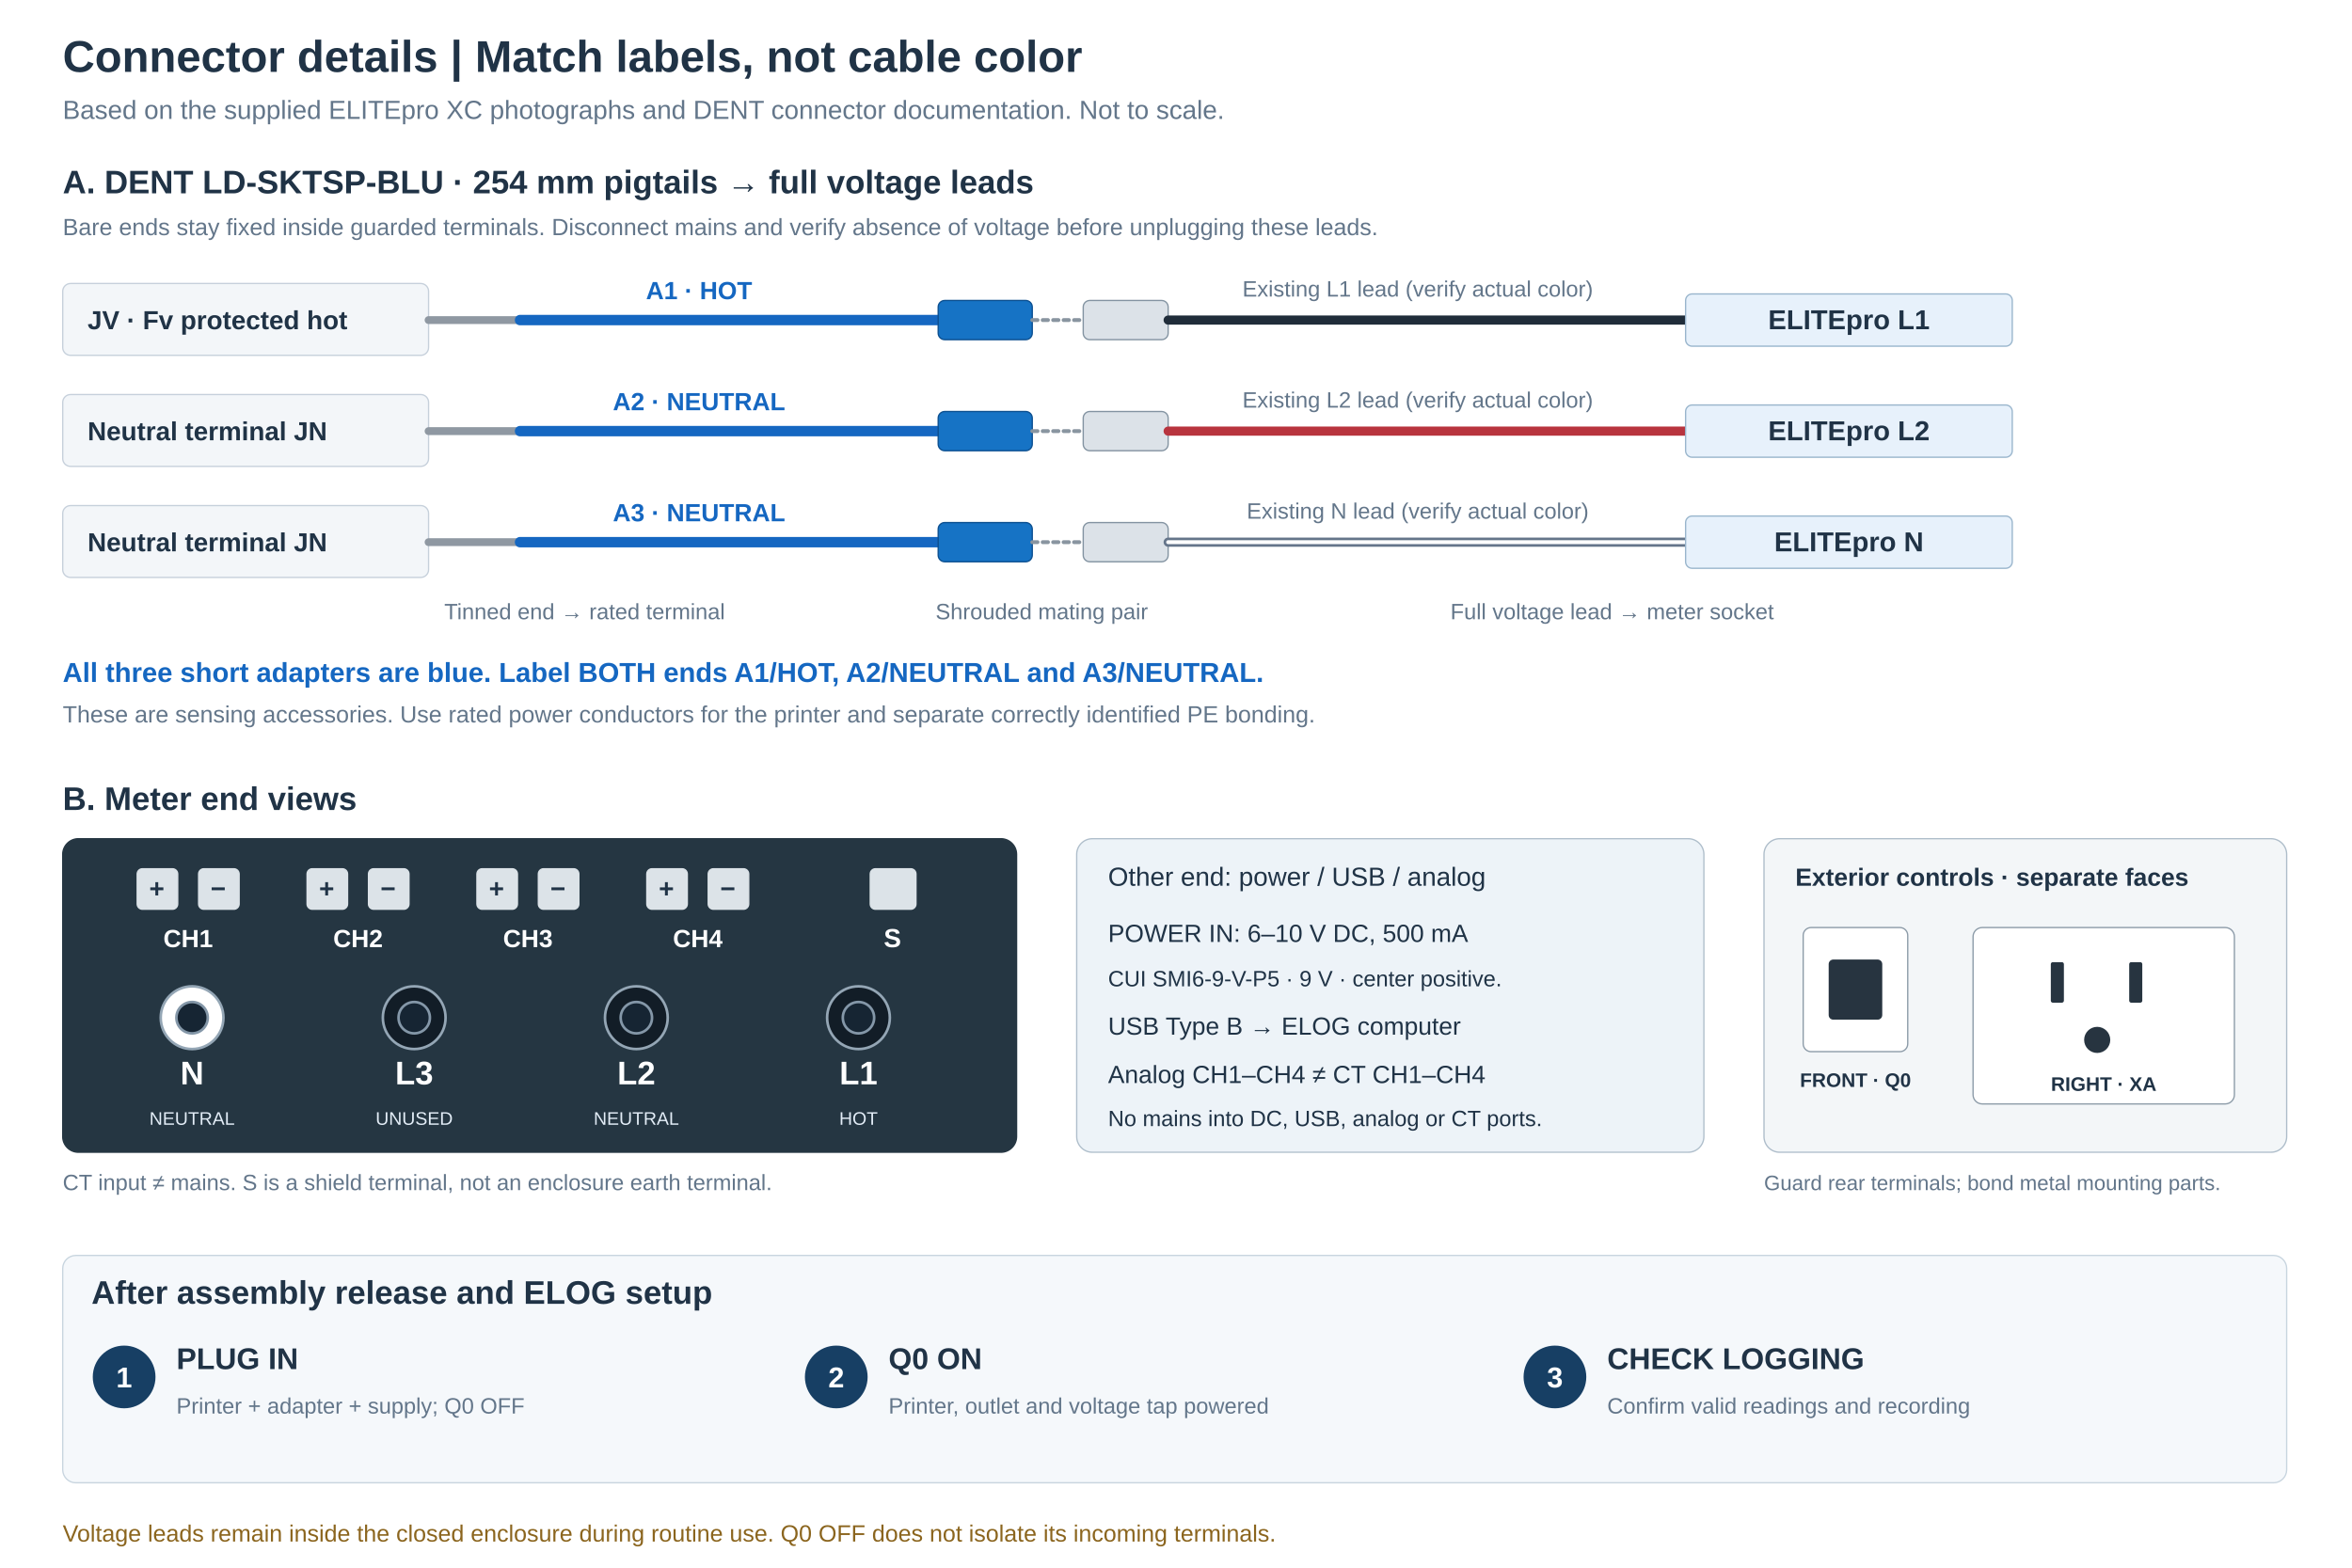
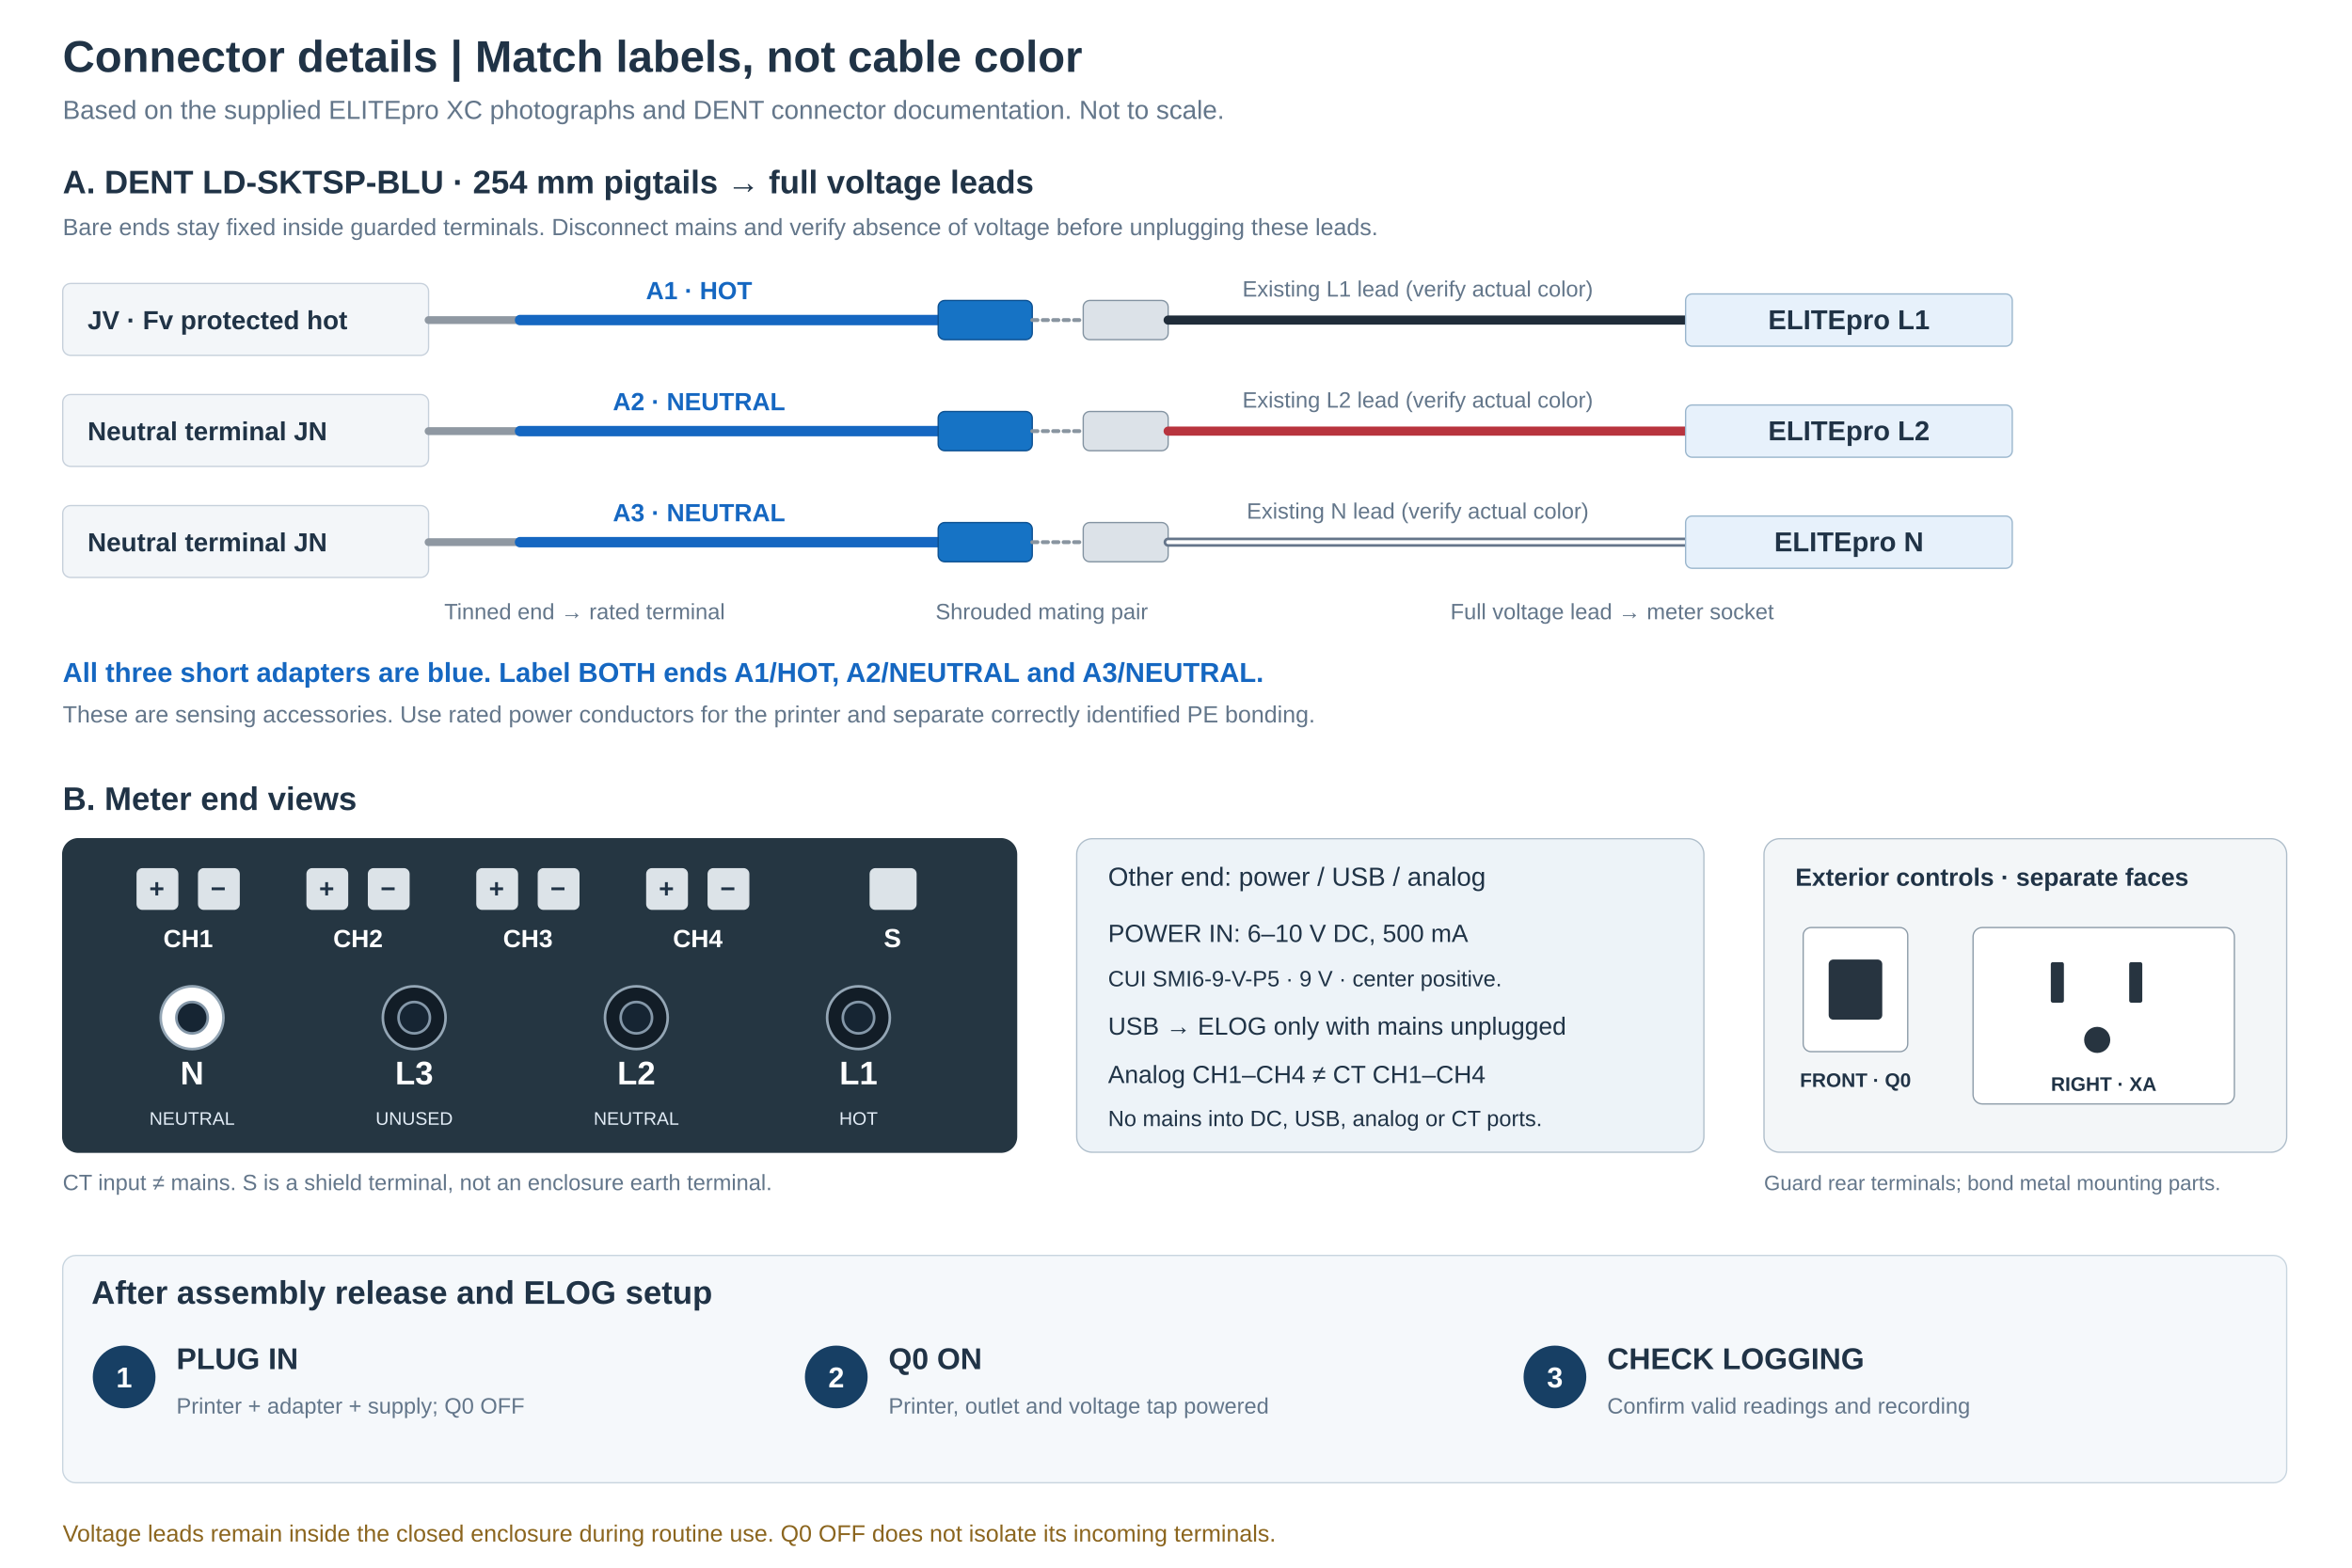
<svg xmlns="http://www.w3.org/2000/svg" width="1800" height="1200" viewBox="0 0 1800 1200" role="img" aria-label="ELITEpro connectors, blue adapter chain and enclosure front-panel concept">
  <style>text{font-family:Arial,Helvetica,sans-serif}.wire{cursor:pointer;transition:opacity .15s}.muted{opacity:.09}.selected .core{stroke-width:9}.wire:focus{outline:none}.wire:focus .core{stroke-width:9}</style>
  <rect x="0" y="0" width="1800" height="1200" rx="0" fill="#fff" stroke="#fff" />
  <text x="48" y="55" font-size="34" fill="#203346" font-weight="700" text-anchor="start">Connector details | Match labels, not cable color</text>
  <text x="48" y="91" font-size="20" fill="#63768a" font-weight="400" text-anchor="start">Based on the supplied ELITEpro XC photographs and DENT connector documentation. Not to scale.</text>
  <text x="48" y="148" font-size="25" fill="#203346" font-weight="700" text-anchor="start">A. DENT LD-SKTSP-BLU · 254 mm pigtails → full voltage leads</text>
  <text x="48" y="180" font-size="18" fill="#63768a" font-weight="400" text-anchor="start">Bare ends stay fixed inside guarded terminals. Disconnect mains and verify absence of voltage before unplugging these leads.</text>
  <rect x="48" y="217" width="280" height="55" rx="6" fill="#f3f6f9" stroke="#c6d0db" />
  <text x="67" y="252" font-size="20" fill="#203346" font-weight="600" text-anchor="start">JV · Fv protected hot</text>
  <polyline points="328,245 398,245" fill="none" stroke="#8f98a2" stroke-width="6" stroke-linecap="round" stroke-linejoin="round" />
  <polyline points="398,245 740,245" fill="none" stroke="#1567c1" stroke-width="8" stroke-linecap="round" stroke-linejoin="round" />
  <text x="535" y="229" font-size="19" fill="#1567c1" font-weight="700" text-anchor="middle">A1 · HOT</text>
  <rect x="718" y="230" width="72" height="30" rx="5" fill="#1673c5" stroke="#0b4f90" />
  <polyline points="790,245 829,245" fill="none" stroke="#8995a0" stroke-width="3" stroke-linecap="round" stroke-linejoin="round" stroke-dasharray="4 4" />
  <rect x="829" y="230" width="65" height="30" rx="5" fill="#dce2e8" stroke="#8393a1" />
  <polyline points="894,245 1290,245" fill="none" stroke="#202d3a" stroke-width="7" stroke-linecap="round" stroke-linejoin="round" />
  <text x="1085" y="227" font-size="17" fill="#63768a" font-weight="400" text-anchor="middle">Existing L1 lead (verify actual color)</text>
  <rect x="1290" y="225" width="250" height="40" rx="5" fill="#e7f1fb" stroke="#99b5cc" />
  <text x="1415" y="252" font-size="21" fill="#203346" font-weight="700" text-anchor="middle">ELITEpro L1</text>
  <rect x="48" y="302" width="280" height="55" rx="6" fill="#f3f6f9" stroke="#c6d0db" />
  <text x="67" y="337" font-size="20" fill="#203346" font-weight="600" text-anchor="start">Neutral terminal JN</text>
  <polyline points="328,330 398,330" fill="none" stroke="#8f98a2" stroke-width="6" stroke-linecap="round" stroke-linejoin="round" />
  <polyline points="398,330 740,330" fill="none" stroke="#1567c1" stroke-width="8" stroke-linecap="round" stroke-linejoin="round" />
  <text x="535" y="314" font-size="19" fill="#1567c1" font-weight="700" text-anchor="middle">A2 · NEUTRAL</text>
  <rect x="718" y="315" width="72" height="30" rx="5" fill="#1673c5" stroke="#0b4f90" />
  <polyline points="790,330 829,330" fill="none" stroke="#8995a0" stroke-width="3" stroke-linecap="round" stroke-linejoin="round" stroke-dasharray="4 4" />
  <rect x="829" y="315" width="65" height="30" rx="5" fill="#dce2e8" stroke="#8393a1" />
  <polyline points="894,330 1290,330" fill="none" stroke="#b8343e" stroke-width="7" stroke-linecap="round" stroke-linejoin="round" />
  <text x="1085" y="312" font-size="17" fill="#63768a" font-weight="400" text-anchor="middle">Existing L2 lead (verify actual color)</text>
  <rect x="1290" y="310" width="250" height="40" rx="5" fill="#e7f1fb" stroke="#99b5cc" />
  <text x="1415" y="337" font-size="21" fill="#203346" font-weight="700" text-anchor="middle">ELITEpro L2</text>
  <rect x="48" y="387" width="280" height="55" rx="6" fill="#f3f6f9" stroke="#c6d0db" />
  <text x="67" y="422" font-size="20" fill="#203346" font-weight="600" text-anchor="start">Neutral terminal JN</text>
  <polyline points="328,415 398,415" fill="none" stroke="#8f98a2" stroke-width="6" stroke-linecap="round" stroke-linejoin="round" />
  <polyline points="398,415 740,415" fill="none" stroke="#1567c1" stroke-width="8" stroke-linecap="round" stroke-linejoin="round" />
  <text x="535" y="399" font-size="19" fill="#1567c1" font-weight="700" text-anchor="middle">A3 · NEUTRAL</text>
  <rect x="718" y="400" width="72" height="30" rx="5" fill="#1673c5" stroke="#0b4f90" />
  <polyline points="790,415 829,415" fill="none" stroke="#8995a0" stroke-width="3" stroke-linecap="round" stroke-linejoin="round" stroke-dasharray="4 4" />
  <rect x="829" y="400" width="65" height="30" rx="5" fill="#dce2e8" stroke="#8393a1" />
  <polyline points="894,415 1290,415" fill="none" stroke="#65758a" stroke-width="7" stroke-linecap="round" stroke-linejoin="round" />
  <polyline points="894,415 1290,415" fill="none" stroke="#fff" stroke-width="3" stroke-linecap="round" stroke-linejoin="round" />
  <text x="1085" y="397" font-size="17" fill="#63768a" font-weight="400" text-anchor="middle">Existing N lead (verify actual color)</text>
  <rect x="1290" y="395" width="250" height="40" rx="5" fill="#e7f1fb" stroke="#99b5cc" />
  <text x="1415" y="422" font-size="21" fill="#203346" font-weight="700" text-anchor="middle">ELITEpro N</text>
  <text x="340" y="474" font-size="17" fill="#63768a" font-weight="400" text-anchor="start">Tinned end → rated terminal</text>
  <text x="716" y="474" font-size="17" fill="#63768a" font-weight="400" text-anchor="start">Shrouded mating pair</text>
  <text x="1110" y="474" font-size="17" fill="#63768a" font-weight="400" text-anchor="start">Full voltage lead → meter socket</text>
  <text x="48" y="522" font-size="21" fill="#1567c1" font-weight="700" text-anchor="start">All three short adapters are blue. Label BOTH ends A1/HOT, A2/NEUTRAL and A3/NEUTRAL.</text>
  <text x="48" y="553" font-size="18" fill="#63768a" font-weight="400" text-anchor="start">These are sensing accessories. Use rated power conductors for the printer and separate correctly identified PE bonding.</text>
  <text x="48" y="620" font-size="25" fill="#203346" font-weight="700" text-anchor="start">B. Meter end views</text>
  <rect x="48" y="642" width="730" height="240" rx="12" fill="#253642" stroke="#253642" />
  <rect x="105" y="665" width="31" height="31" rx="4" fill="#dce3e8" stroke="#dce3e8" />
  <text x="120" y="687" font-size="20" fill="#203346" font-weight="700" text-anchor="middle">+</text>
  <rect x="152" y="665" width="31" height="31" rx="4" fill="#dce3e8" stroke="#dce3e8" />
  <text x="167" y="687" font-size="20" fill="#203346" font-weight="700" text-anchor="middle">−</text>
  <text x="144" y="725" font-size="19" fill="#fff" font-weight="600" text-anchor="middle">CH1</text>
  <rect x="235" y="665" width="31" height="31" rx="4" fill="#dce3e8" stroke="#dce3e8" />
  <text x="250" y="687" font-size="20" fill="#203346" font-weight="700" text-anchor="middle">+</text>
  <rect x="282" y="665" width="31" height="31" rx="4" fill="#dce3e8" stroke="#dce3e8" />
  <text x="297" y="687" font-size="20" fill="#203346" font-weight="700" text-anchor="middle">−</text>
  <text x="274" y="725" font-size="19" fill="#fff" font-weight="600" text-anchor="middle">CH2</text>
  <rect x="365" y="665" width="31" height="31" rx="4" fill="#dce3e8" stroke="#dce3e8" />
  <text x="380" y="687" font-size="20" fill="#203346" font-weight="700" text-anchor="middle">+</text>
  <rect x="412" y="665" width="31" height="31" rx="4" fill="#dce3e8" stroke="#dce3e8" />
  <text x="427" y="687" font-size="20" fill="#203346" font-weight="700" text-anchor="middle">−</text>
  <text x="404" y="725" font-size="19" fill="#fff" font-weight="600" text-anchor="middle">CH3</text>
  <rect x="495" y="665" width="31" height="31" rx="4" fill="#dce3e8" stroke="#dce3e8" />
  <text x="510" y="687" font-size="20" fill="#203346" font-weight="700" text-anchor="middle">+</text>
  <rect x="542" y="665" width="31" height="31" rx="4" fill="#dce3e8" stroke="#dce3e8" />
  <text x="557" y="687" font-size="20" fill="#203346" font-weight="700" text-anchor="middle">−</text>
  <text x="534" y="725" font-size="19" fill="#fff" font-weight="600" text-anchor="middle">CH4</text>
  <rect x="666" y="665" width="35" height="31" rx="4" fill="#dce3e8" stroke="#dce3e8" />
  <text x="683" y="725" font-size="20" fill="#fff" font-weight="600" text-anchor="middle">S</text>
  <circle cx="147" cy="779" r="24" fill="#fff" stroke="#94a6b5" stroke-width="2" />
  <circle cx="147" cy="779" r="12" fill="#162533" stroke="#8497a8" stroke-width="2" />
  <text x="147" y="830" font-size="25" fill="#fff" font-weight="700" text-anchor="middle">N</text>
  <text x="147" y="861" font-size="14" fill="#e3edf7" font-weight="500" text-anchor="middle">NEUTRAL</text>
  <circle cx="317" cy="779" r="24" fill="#121d27" stroke="#94a6b5" stroke-width="2" />
  <circle cx="317" cy="779" r="12" fill="#162533" stroke="#8497a8" stroke-width="2" />
  <text x="317" y="830" font-size="25" fill="#fff" font-weight="700" text-anchor="middle">L3</text>
  <text x="317" y="861" font-size="14" fill="#e3edf7" font-weight="500" text-anchor="middle">UNUSED</text>
  <circle cx="487" cy="779" r="24" fill="#121d27" stroke="#94a6b5" stroke-width="2" />
  <circle cx="487" cy="779" r="12" fill="#162533" stroke="#8497a8" stroke-width="2" />
  <text x="487" y="830" font-size="25" fill="#fff" font-weight="700" text-anchor="middle">L2</text>
  <text x="487" y="861" font-size="14" fill="#e3edf7" font-weight="500" text-anchor="middle">NEUTRAL</text>
  <circle cx="657" cy="779" r="24" fill="#121d27" stroke="#94a6b5" stroke-width="2" />
  <circle cx="657" cy="779" r="12" fill="#162533" stroke="#8497a8" stroke-width="2" />
  <text x="657" y="830" font-size="25" fill="#fff" font-weight="700" text-anchor="middle">L1</text>
  <text x="657" y="861" font-size="14" fill="#e3edf7" font-weight="500" text-anchor="middle">HOT</text>
  <text x="48" y="911" font-size="17" fill="#63768a" font-weight="400" text-anchor="start">CT input ≠ mains. S is a shield terminal, not an enclosure earth terminal.</text>
  <rect x="824" y="642" width="480" height="240" rx="12" fill="#edf3f8" stroke="#afbecb" />
  <text x="848" y="678" font-size="20" fill="#203346" font-weight="400" text-anchor="start">Other end: power / USB / analog</text>
  <text x="848" y="721" font-size="19" fill="#203346" font-weight="400" text-anchor="start">POWER IN: 6–10 V DC, 500 mA</text>
  <text x="848" y="755" font-size="17" fill="#203346" font-weight="400" text-anchor="start">CUI SMI6-9-V-P5 · 9 V · center positive.</text>
-   <text x="848" y="792" font-size="19" fill="#203346" font-weight="400" text-anchor="start">USB Type B → ELOG computer</text>
+   <text x="848" y="792" font-size="19" fill="#203346" font-weight="400" text-anchor="start">USB → ELOG only with mains unplugged</text>
  <text x="848" y="829" font-size="19" fill="#203346" font-weight="400" text-anchor="start">Analog CH1–CH4 ≠ CT CH1–CH4</text>
  <text x="848" y="862" font-size="17" fill="#203346" font-weight="400" text-anchor="start">No mains into DC, USB, analog or CT ports.</text>
  <rect x="1350" y="642" width="400" height="240" rx="12" fill="#f3f6f8" stroke="#aebdca" />
  <text x="1374" y="678" font-size="19" fill="#203346" font-weight="700" text-anchor="start">Exterior controls · separate faces</text>
  <rect x="1380" y="710" width="80" height="95" rx="6" fill="#fff" stroke="#8c9ba8" />
  <rect x="1400" y="735" width="40" height="45" rx="3" fill="#273440" stroke="#273440" />
  <text x="1420" y="832" font-size="15" fill="#203346" font-weight="700" text-anchor="middle">FRONT · Q0</text>
  <rect x="1510" y="710" width="200" height="135" rx="7" fill="#fff" stroke="#8c9ba8" />
  <rect x="1570" y="737" width="9" height="30" rx="1" fill="#273440" stroke="#273440" />
  <rect x="1630" y="737" width="9" height="30" rx="1" fill="#273440" stroke="#273440" />
  <circle cx="1605" cy="796" r="9" fill="#273440" stroke="#273440" stroke-width="2" />
  <text x="1610" y="835" font-size="15" fill="#203346" font-weight="700" text-anchor="middle">RIGHT · XA</text>
  <text x="1350" y="911" font-size="16" fill="#63768a" font-weight="400" text-anchor="start">Guard rear terminals; bond metal mounting parts.</text>
  <rect x="48" y="961" width="1702" height="174" rx="10" fill="#f5f8fb" stroke="#c8d5df" />
  <text x="70" y="998" font-size="25" fill="#203346" font-weight="700" text-anchor="start">After assembly release and ELOG setup</text>
  <circle cx="95" cy="1054" r="23" fill="#173f64" stroke="#173f64" stroke-width="2" />
  <text x="95" y="1062" font-size="22" fill="#fff" font-weight="700" text-anchor="middle">1</text>
  <text x="135" y="1048" font-size="23" fill="#203346" font-weight="700" text-anchor="start">PLUG IN</text>
  <text x="135" y="1082" font-size="17" fill="#63768a" font-weight="400" text-anchor="start">Printer + adapter + supply; Q0 OFF</text>
  <circle cx="640" cy="1054" r="23" fill="#173f64" stroke="#173f64" stroke-width="2" />
  <text x="640" y="1062" font-size="22" fill="#fff" font-weight="700" text-anchor="middle">2</text>
  <text x="680" y="1048" font-size="23" fill="#203346" font-weight="700" text-anchor="start">Q0 ON</text>
  <text x="680" y="1082" font-size="17" fill="#63768a" font-weight="400" text-anchor="start">Printer, outlet and voltage tap powered</text>
  <circle cx="1190" cy="1054" r="23" fill="#173f64" stroke="#173f64" stroke-width="2" />
  <text x="1190" y="1062" font-size="22" fill="#fff" font-weight="700" text-anchor="middle">3</text>
  <text x="1230" y="1048" font-size="23" fill="#203346" font-weight="700" text-anchor="start">CHECK LOGGING</text>
  <text x="1230" y="1082" font-size="17" fill="#63768a" font-weight="400" text-anchor="start">Confirm valid readings and recording</text>
  <text x="48" y="1180" font-size="18" fill="#8b651e" font-weight="400" text-anchor="start">Voltage leads remain inside the closed enclosure during routine use. Q0 OFF does not isolate its incoming terminals.</text>
</svg>
